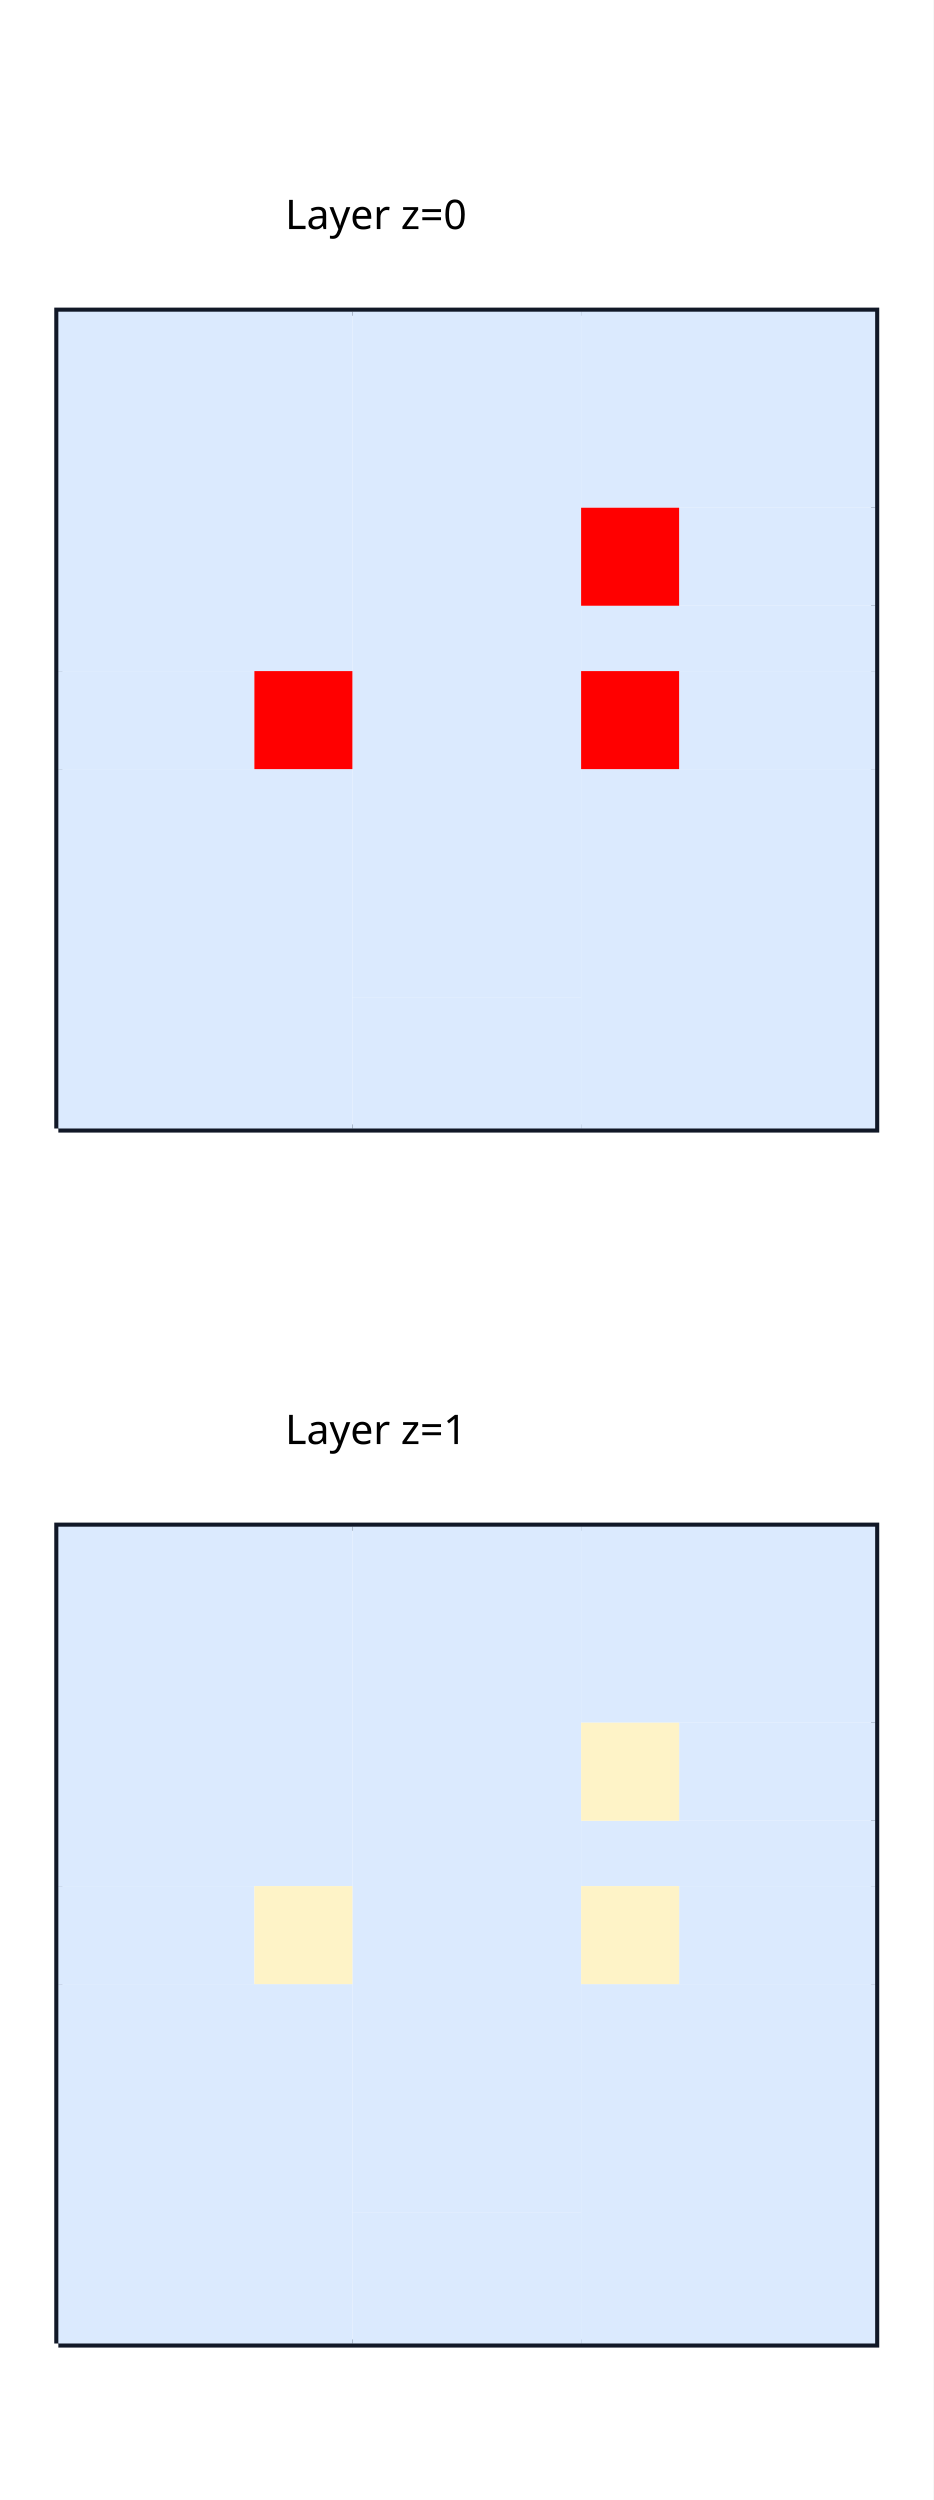
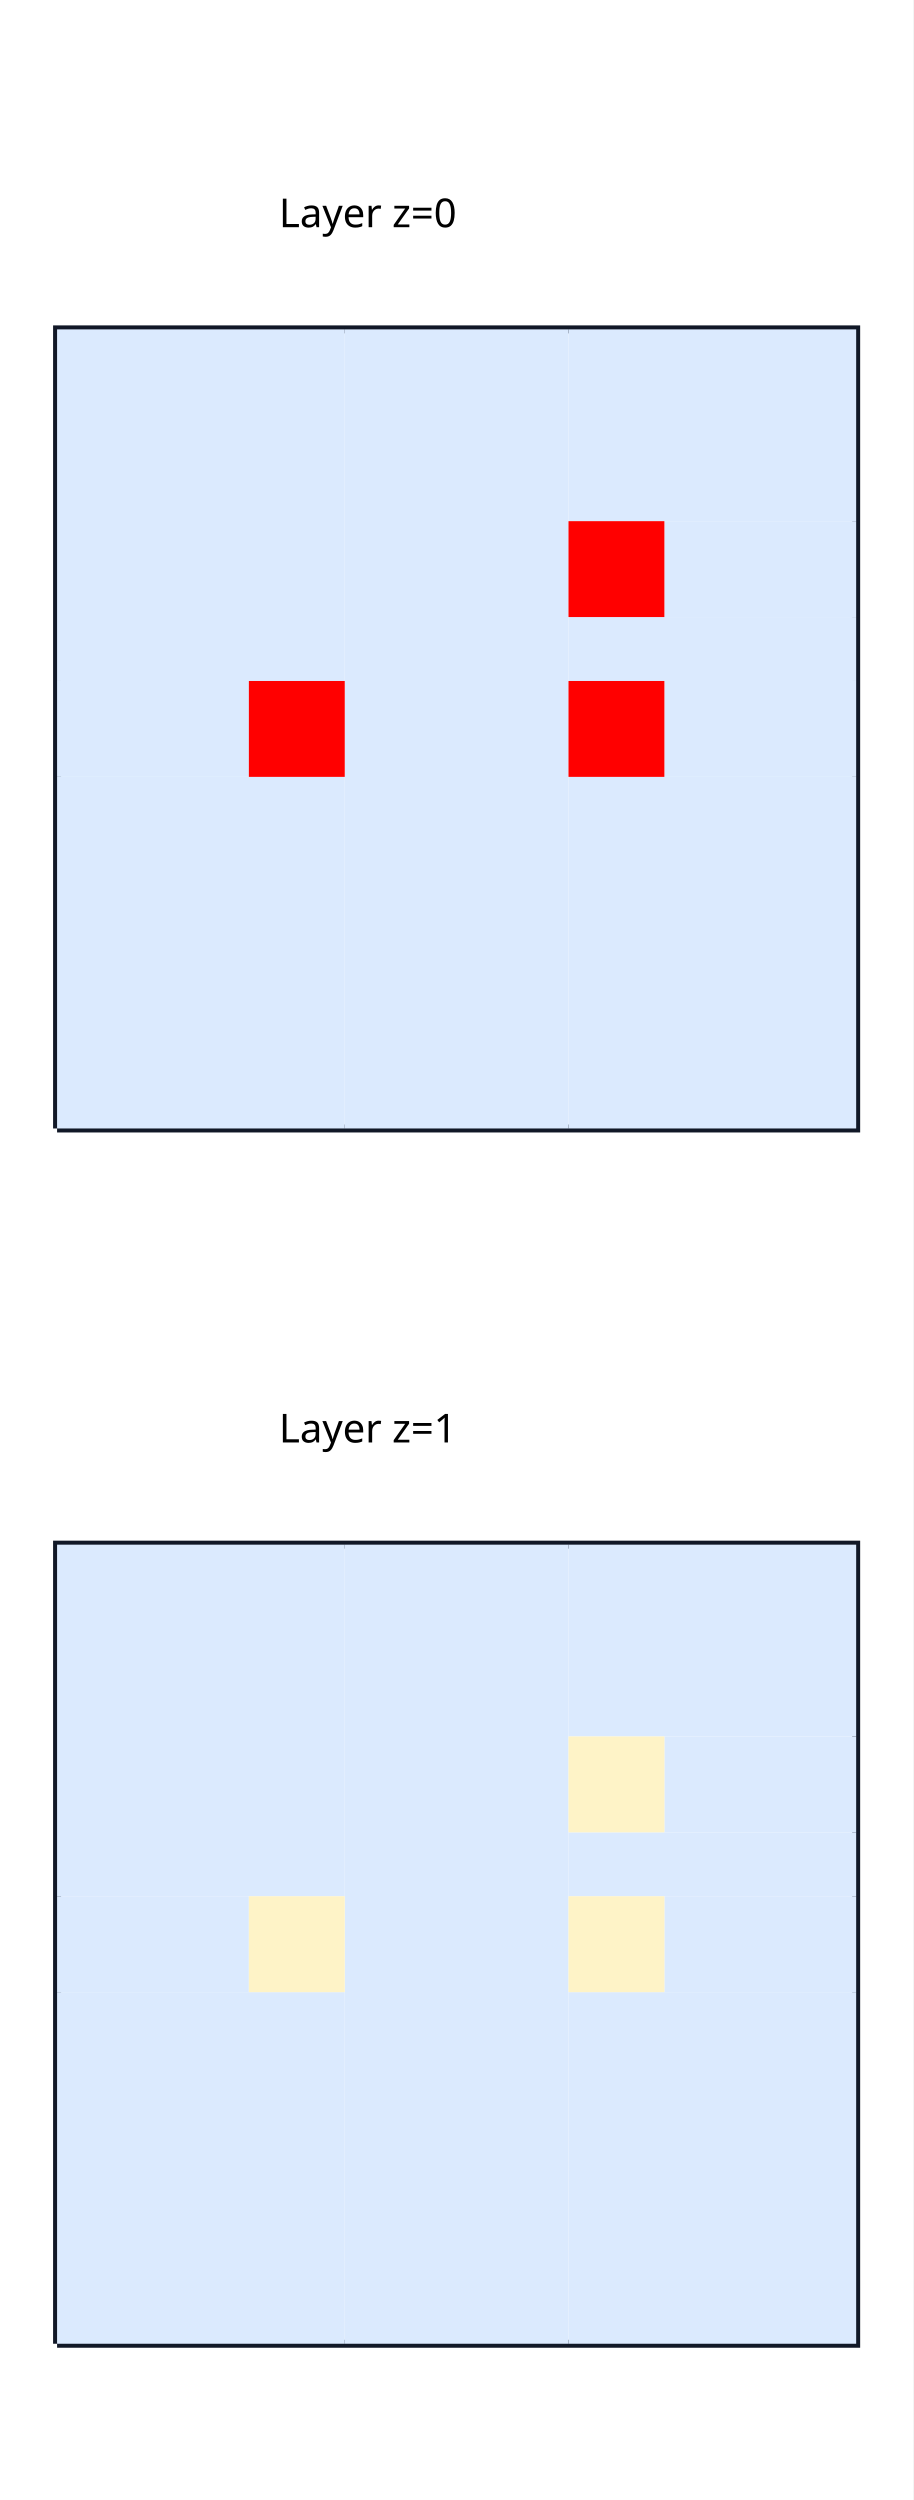
- <svg xmlns="http://www.w3.org/2000/svg" width="640" height="1714" viewBox="0 0 640 1714">
+ <svg xmlns="http://www.w3.org/2000/svg" width="640" height="1752" viewBox="0 0 640 1752">
  <rect width="100%" height="100%" fill="white" />
  <g>
-     <polyline data-points="-5,-5 5,-5 5,5 -5,5 -5,-5" data-type="line" data-label="bounds" points="40,773.7 600,773.7 600,213.7 40,213.7 40,773.7" fill="none" stroke="#111827" stroke-width="5.6" />
+     <polyline data-points="-5,-5 5,-5 5,5 -5,5 -5,-5" data-type="line" data-label="bounds" points="40,790.833 600,790.833 600,230.833 40,230.833 40,790.833" fill="none" stroke="#111827" stroke-width="5.6" />
  </g>
  <g>
-     <polyline data-points="-5,-19.875 5,-19.875 5,-9.875 -5,-9.875 -5,-19.875" data-type="line" data-label="bounds" points="40,1606.7 600,1606.7 600,1046.7 40,1046.7 40,1606.7" fill="none" stroke="#111827" stroke-width="5.6" />
+     <polyline data-points="-5,-20.208333333333332 5,-20.208333333333332 5,-10.208333333333332 -5,-10.208333333333332 -5,-20.208333333333332" data-type="line" data-label="bounds" points="40,1642.5 600,1642.5 600,1082.5 40,1082.5 40,1642.5" fill="none" stroke="#111827" stroke-width="5.6" />
  </g>
  <g>
-     <rect data-type="rect" data-label="node" data-x="0" data-y="0.8" x="241.6" y="213.7" width="156.8" height="470.4" fill="#dbeafe" stroke="black" stroke-width="0.018" />
+     <rect data-type="rect" data-label="node" data-x="-3.2" data-y="-2.8000000000000003" x="40" y="544.433" width="201.6" height="246.4" fill="#dbeafe" stroke="black" stroke-width="0.018" />
  </g>
  <g>
-     <rect data-type="rect" data-label="node" data-x="-3.2" data-y="-2.8000000000000003" x="40" y="527.3" width="201.6" height="246.4" fill="#dbeafe" stroke="black" stroke-width="0.018" />
+     <rect data-type="rect" data-label="node" data-x="-3.2" data-y="2.7999999999999994" x="40" y="230.833" width="201.6" height="246.4" fill="#dbeafe" stroke="black" stroke-width="0.018" />
  </g>
  <g>
-     <rect data-type="rect" data-label="node" data-x="-3.2" data-y="2.7999999999999994" x="40" y="213.7" width="201.6" height="246.4" fill="#dbeafe" stroke="black" stroke-width="0.018" />
+     <rect data-type="rect" data-label="node" data-x="3.2" data-y="-2.8000000000000003" x="398.4" y="544.433" width="201.6" height="246.4" fill="#dbeafe" stroke="black" stroke-width="0.018" />
  </g>
  <g>
-     <rect data-type="rect" data-label="node" data-x="3.2" data-y="-2.8000000000000003" x="398.4" y="527.3" width="201.6" height="246.4" fill="#dbeafe" stroke="black" stroke-width="0.018" />
+     <rect data-type="rect" data-label="node" data-x="3.2" data-y="1" x="398.4" y="432.433" width="201.6" height="44.8" fill="#dbeafe" stroke="black" stroke-width="0.018" />
  </g>
  <g>
-     <rect data-type="rect" data-label="node" data-x="3.2" data-y="1" x="398.4" y="415.3" width="201.6" height="44.8" fill="#dbeafe" stroke="black" stroke-width="0.018" />
+     <rect data-type="rect" data-label="node" data-x="-3.8" data-y="0" x="40" y="477.233" width="134.4" height="67.2" fill="#dbeafe" stroke="black" stroke-width="0.018" />
  </g>
  <g>
-     <rect data-type="rect" data-label="node" data-x="-3.8" data-y="0" x="40" y="460.1" width="134.4" height="67.2" fill="#dbeafe" stroke="black" stroke-width="0.018" />
+     <rect data-type="rect" data-label="node" data-x="3.2" data-y="3.8" x="398.4" y="230.833" width="201.6" height="134.4" fill="#dbeafe" stroke="black" stroke-width="0.018" />
  </g>
  <g>
-     <rect data-type="rect" data-label="node" data-x="0" data-y="-4.2" x="241.6" y="684.1" width="156.8" height="89.6" fill="#dbeafe" stroke="black" stroke-width="0.018" />
+     <rect data-type="rect" data-label="node" data-x="3.8" data-y="1.9999999999999998" x="465.6" y="365.233" width="134.4" height="67.2" fill="#dbeafe" stroke="black" stroke-width="0.018" />
  </g>
  <g>
-     <rect data-type="rect" data-label="node" data-x="3.2" data-y="3.8" x="398.4" y="213.7" width="201.6" height="134.4" fill="#dbeafe" stroke="black" stroke-width="0.018" />
+     <rect data-type="rect" data-label="node" data-x="3.8" data-y="0" x="465.6" y="477.233" width="134.4" height="67.2" fill="#dbeafe" stroke="black" stroke-width="0.018" />
  </g>
  <g>
-     <rect data-type="rect" data-label="node" data-x="3.8" data-y="1.9999999999999998" x="465.6" y="348.1" width="134.4" height="67.2" fill="#dbeafe" stroke="black" stroke-width="0.018" />
+     <rect data-type="rect" data-label="node" data-x="0" data-y="0" x="241.6" y="230.833" width="156.8" height="560" fill="#dbeafe" stroke="black" stroke-width="0.018" />
  </g>
  <g>
-     <rect data-type="rect" data-label="node" data-x="3.8" data-y="0" x="465.6" y="460.1" width="134.4" height="67.2" fill="#dbeafe" stroke="black" stroke-width="0.018" />
+     <rect data-type="rect" data-label="node" data-x="-2" data-y="0" x="174.4" y="477.233" width="67.2" height="67.2" fill="red" stroke="black" stroke-width="0.018" />
  </g>
  <g>
-     <rect data-type="rect" data-label="node" data-x="-2" data-y="0" x="174.4" y="460.1" width="67.2" height="67.2" fill="red" stroke="black" stroke-width="0.018" />
+     <rect data-type="rect" data-label="node" data-x="1.9999999999999998" data-y="0" x="398.4" y="477.233" width="67.2" height="67.2" fill="red" stroke="black" stroke-width="0.018" />
  </g>
  <g>
-     <rect data-type="rect" data-label="node" data-x="1.9999999999999998" data-y="0" x="398.4" y="460.1" width="67.2" height="67.2" fill="red" stroke="black" stroke-width="0.018" />
+     <rect data-type="rect" data-label="node" data-x="1.9999999999999998" data-y="1.9999999999999998" x="398.4" y="365.233" width="67.2" height="67.2" fill="red" stroke="black" stroke-width="0.018" />
  </g>
  <g>
-     <rect data-type="rect" data-label="node" data-x="1.9999999999999998" data-y="1.9999999999999998" x="398.4" y="348.1" width="67.2" height="67.2" fill="red" stroke="black" stroke-width="0.018" />
+     <rect data-type="rect" data-label="node" data-x="-3.2" data-y="-18.008333333333333" x="40" y="1396.1" width="201.6" height="246.4" fill="#dbeafe" stroke="black" stroke-width="0.018" />
  </g>
  <g>
-     <rect data-type="rect" data-label="node" data-x="0" data-y="-14.075" x="241.6" y="1046.7" width="156.8" height="470.4" fill="#dbeafe" stroke="black" stroke-width="0.018" />
+     <rect data-type="rect" data-label="node" data-x="-3.2" data-y="-12.408333333333333" x="40" y="1082.5" width="201.6" height="246.4" fill="#dbeafe" stroke="black" stroke-width="0.018" />
  </g>
  <g>
-     <rect data-type="rect" data-label="node" data-x="-3.2" data-y="-17.675" x="40" y="1360.3" width="201.6" height="246.4" fill="#dbeafe" stroke="black" stroke-width="0.018" />
+     <rect data-type="rect" data-label="node" data-x="3.2" data-y="-18.008333333333333" x="398.4" y="1396.1" width="201.6" height="246.4" fill="#dbeafe" stroke="black" stroke-width="0.018" />
  </g>
  <g>
-     <rect data-type="rect" data-label="node" data-x="-3.2" data-y="-12.075000000000001" x="40" y="1046.7" width="201.6" height="246.4" fill="#dbeafe" stroke="black" stroke-width="0.018" />
+     <rect data-type="rect" data-label="node" data-x="3.2" data-y="-14.208333333333332" x="398.4" y="1284.1" width="201.6" height="44.8" fill="#dbeafe" stroke="black" stroke-width="0.018" />
  </g>
  <g>
-     <rect data-type="rect" data-label="node" data-x="3.2" data-y="-17.675" x="398.4" y="1360.3" width="201.6" height="246.4" fill="#dbeafe" stroke="black" stroke-width="0.018" />
+     <rect data-type="rect" data-label="node" data-x="-3.8" data-y="-15.208333333333332" x="40" y="1328.9" width="134.4" height="67.2" fill="#dbeafe" stroke="black" stroke-width="0.018" />
  </g>
  <g>
-     <rect data-type="rect" data-label="node" data-x="3.2" data-y="-13.875" x="398.4" y="1248.3" width="201.6" height="44.8" fill="#dbeafe" stroke="black" stroke-width="0.018" />
+     <rect data-type="rect" data-label="node" data-x="3.2" data-y="-11.408333333333331" x="398.4" y="1082.5" width="201.6" height="134.4" fill="#dbeafe" stroke="black" stroke-width="0.018" />
  </g>
  <g>
-     <rect data-type="rect" data-label="node" data-x="-3.8" data-y="-14.875" x="40" y="1293.1" width="134.4" height="67.2" fill="#dbeafe" stroke="black" stroke-width="0.018" />
+     <rect data-type="rect" data-label="node" data-x="3.8" data-y="-13.208333333333332" x="465.6" y="1216.9" width="134.4" height="67.2" fill="#dbeafe" stroke="black" stroke-width="0.018" />
  </g>
  <g>
-     <rect data-type="rect" data-label="node" data-x="0" data-y="-19.075" x="241.6" y="1517.1" width="156.8" height="89.6" fill="#dbeafe" stroke="black" stroke-width="0.018" />
+     <rect data-type="rect" data-label="node" data-x="3.8" data-y="-15.208333333333332" x="465.6" y="1328.9" width="134.4" height="67.2" fill="#dbeafe" stroke="black" stroke-width="0.018" />
  </g>
  <g>
-     <rect data-type="rect" data-label="node" data-x="3.2" data-y="-11.075" x="398.4" y="1046.7" width="201.6" height="134.4" fill="#dbeafe" stroke="black" stroke-width="0.018" />
+     <rect data-type="rect" data-label="node" data-x="0" data-y="-15.208333333333332" x="241.6" y="1082.5" width="156.8" height="560" fill="#dbeafe" stroke="black" stroke-width="0.018" />
  </g>
  <g>
-     <rect data-type="rect" data-label="node" data-x="3.8" data-y="-12.875" x="465.6" y="1181.1" width="134.4" height="67.2" fill="#dbeafe" stroke="black" stroke-width="0.018" />
+     <rect data-type="rect" data-label="node" data-x="-2" data-y="-15.208333333333332" x="174.4" y="1328.9" width="67.2" height="67.2" fill="#fef3c7" stroke="black" stroke-width="0.018" />
  </g>
  <g>
-     <rect data-type="rect" data-label="node" data-x="3.8" data-y="-14.875" x="465.6" y="1293.1" width="134.4" height="67.2" fill="#dbeafe" stroke="black" stroke-width="0.018" />
+     <rect data-type="rect" data-label="node" data-x="1.9999999999999998" data-y="-13.208333333333332" x="398.4" y="1216.9" width="67.2" height="67.2" fill="#fef3c7" stroke="black" stroke-width="0.018" />
  </g>
  <g>
-     <rect data-type="rect" data-label="node" data-x="-2" data-y="-14.875" x="174.4" y="1293.1" width="67.2" height="67.2" fill="#fef3c7" stroke="black" stroke-width="0.018" />
+     <rect data-type="rect" data-label="node" data-x="1.9999999999999998" data-y="-15.208333333333332" x="398.4" y="1328.9" width="67.2" height="67.2" fill="#fef3c7" stroke="black" stroke-width="0.018" />
  </g>
-   <g>
-     <rect data-type="rect" data-label="node" data-x="1.9999999999999998" data-y="-12.875" x="398.4" y="1181.1" width="67.2" height="67.2" fill="#fef3c7" stroke="black" stroke-width="0.018" />
-   </g>
-   <g>
-     <rect data-type="rect" data-label="node" data-x="1.9999999999999998" data-y="-14.875" x="398.4" y="1293.1" width="67.2" height="67.2" fill="#fef3c7" stroke="black" stroke-width="0.018" />
-   </g>
-   <text data-type="text" data-label="Layer z=0" data-x="0" data-y="6.3999999999999995" x="320" y="135.3" fill="black" font-size="28" font-family="sans-serif" text-anchor="end" dominant-baseline="text-before-edge">Layer z=0</text>
-   <text data-type="text" data-label="Layer z=1" data-x="0" data-y="-8.475000000000001" x="320" y="968.3" fill="black" font-size="28" font-family="sans-serif" text-anchor="end" dominant-baseline="text-before-edge">Layer z=1</text>
+   <text data-type="text" data-label="Layer z=0" data-x="0" data-y="6.666666666666666" x="320" y="137.5" fill="black" font-size="28" font-family="sans-serif" text-anchor="end" dominant-baseline="text-before-edge">Layer z=0</text>
+   <text data-type="text" data-label="Layer z=1" data-x="0" data-y="-8.541666666666666" x="320" y="989.167" fill="black" font-size="28" font-family="sans-serif" text-anchor="end" dominant-baseline="text-before-edge">Layer z=1</text>
  <g id="crosshair" style="display: none">
-     <line id="crosshair-h" y1="0" y2="1714" stroke="#666" stroke-width="0.5" />
+     <line id="crosshair-h" y1="0" y2="1752" stroke="#666" stroke-width="0.5" />
    <line id="crosshair-v" x1="0" x2="640" stroke="#666" stroke-width="0.5" />
    <text id="coordinates" font-family="monospace" font-size="12" fill="#666" />
  </g>
</svg>
